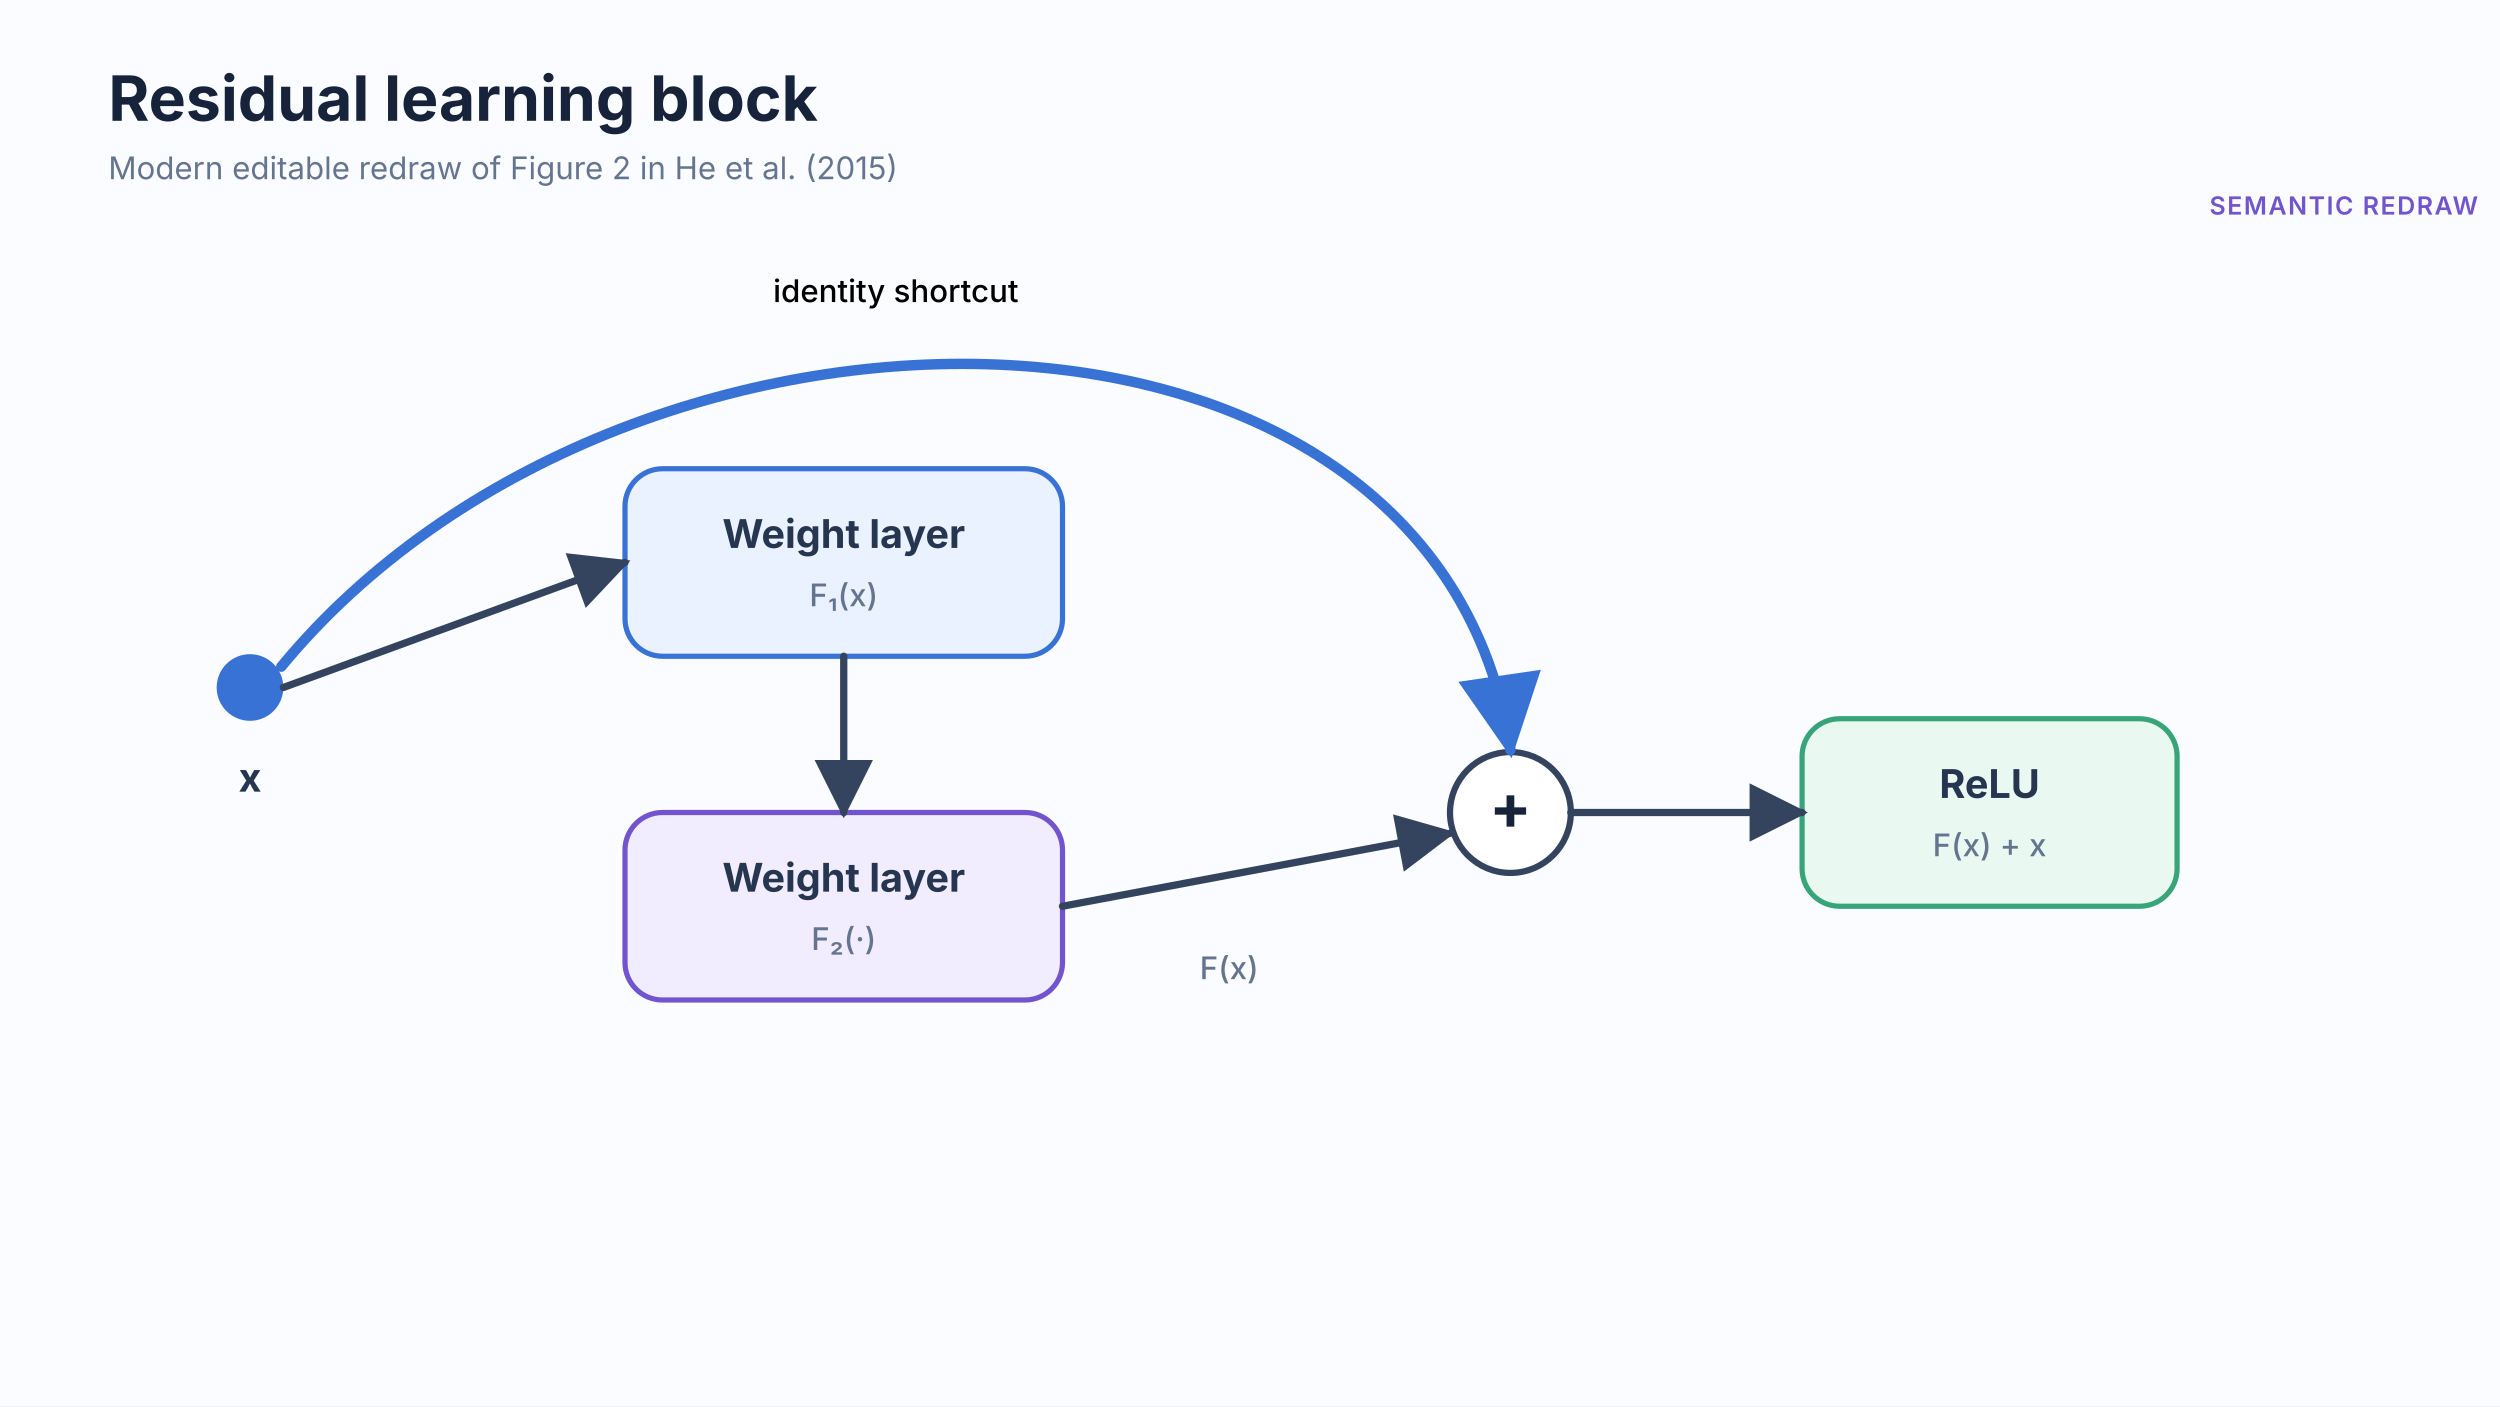
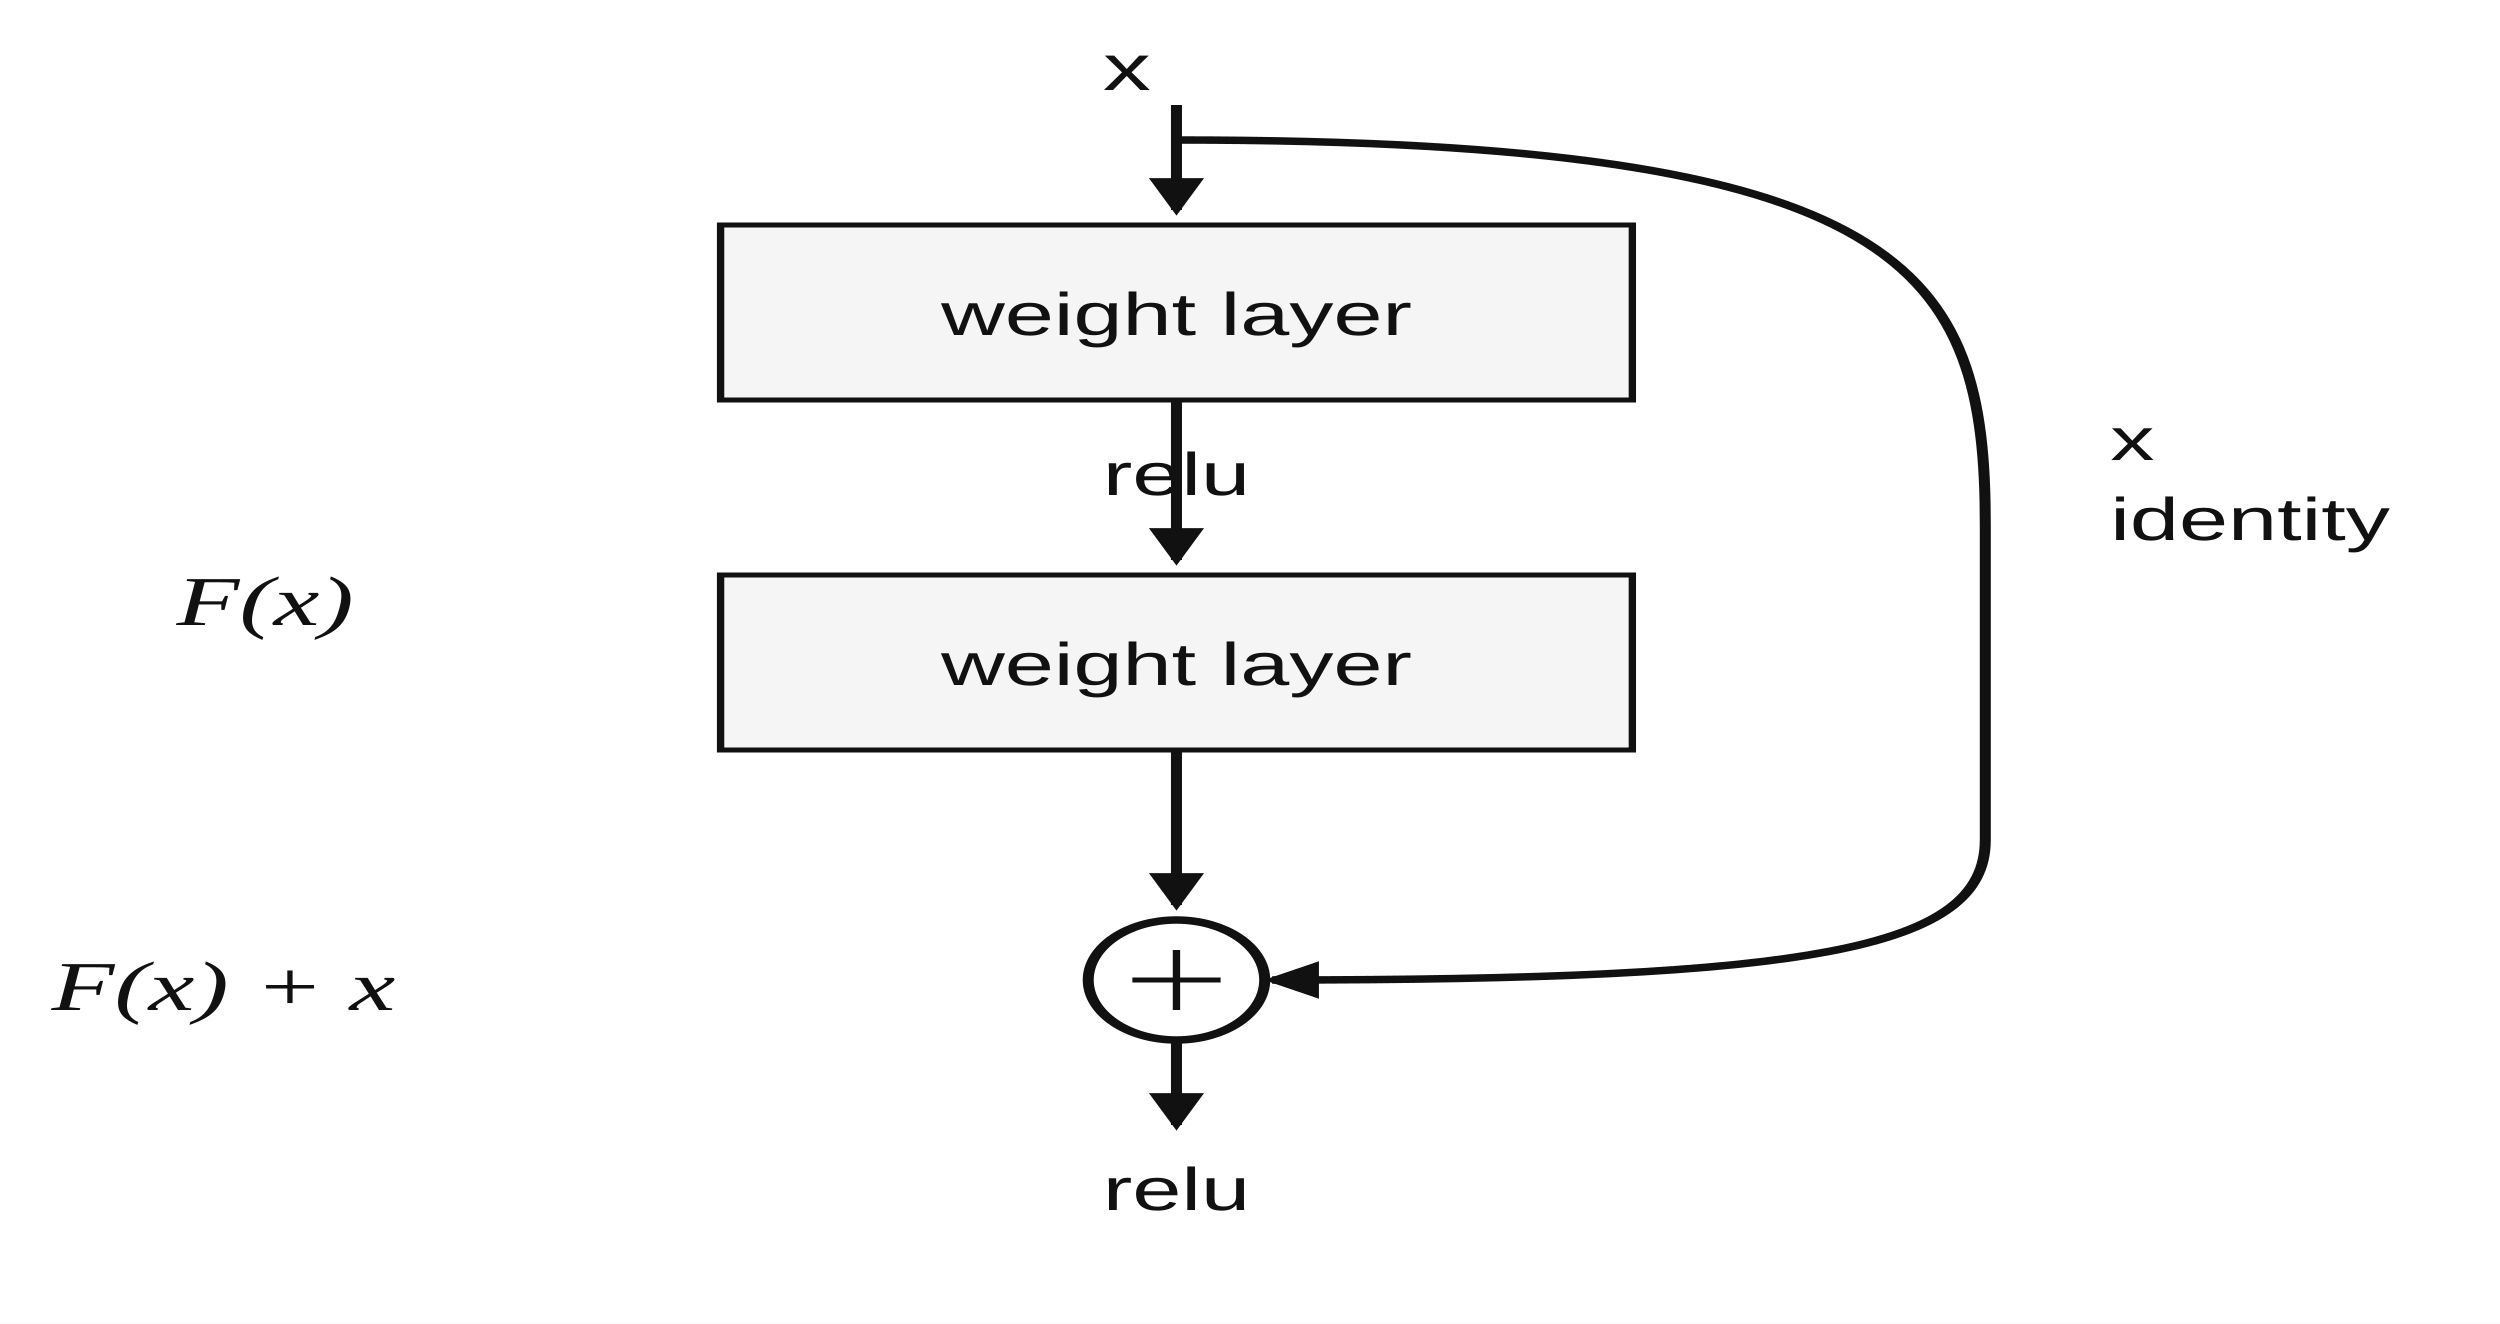
- <svg xmlns="http://www.w3.org/2000/svg" width="1200" height="675" viewBox="0 0 1200 675" role="img" aria-labelledby="svg-title svg-desc">
+ <svg xmlns="http://www.w3.org/2000/svg" width="340" height="180" viewBox="0 0 340 180" role="img" aria-labelledby="svg-title svg-desc">
  <defs>
-     <marker id="arrow" viewBox="0 0 10 10" refX="9" refY="5" markerWidth="8" markerHeight="8" orient="auto-start-reverse">
-       <path d="M0 0L10 5L0 10Z" fill="#34445f" />
+     <marker id="paper-arrow" viewBox="0 0 10 10" refX="8.5" refY="5" markerWidth="5" markerHeight="5" orient="auto-start-reverse">
+       <path d="M0 0L10 5L0 10Z" fill="#111" />
    </marker>
-     <marker id="arrow-blue" viewBox="0 0 10 10" refX="9" refY="5" markerWidth="8" markerHeight="8" orient="auto-start-reverse">
-       <path d="M0 0L10 5L0 10Z" fill="#3972d5" />
+     <marker id="paper-arrow-gray" viewBox="0 0 10 10" refX="8.5" refY="5" markerWidth="5" markerHeight="5" orient="auto-start-reverse">
+       <path d="M0 0L10 5L0 10Z" fill="#777" />
    </marker>
-     <marker id="arrow-violet" viewBox="0 0 10 10" refX="9" refY="5" markerWidth="8" markerHeight="8" orient="auto-start-reverse">
-       <path d="M0 0L10 5L0 10Z" fill="#7354cf" />
-     </marker>
-     <linearGradient id="soft-gradient" x1="0" y1="0" x2="1" y2="1">
-       <stop offset="0" stop-color="#eaf2ff" />
-       <stop offset="1" stop-color="#f1edff" />
-     </linearGradient>
    <style>
-     .bg{fill:#fbfcff}.title{font:700 30px Inter,Arial,sans-serif;fill:#17233b}.subtitle{font:400 15px Inter,Arial,sans-serif;fill:#66758f}
-     .label{font:500 19px Inter,Arial,sans-serif;fill:#263550}.strong{font-weight:700}.small{font:500 15px Inter,Arial,sans-serif}.tiny{font:500 13px Inter,Arial,sans-serif}.muted{fill:#66758f}
-     .card{stroke-width:2.5}.blue{fill:#eaf2ff;stroke:#3972d5}.violet{fill:#f1edff;stroke:#7354cf}.red{fill:#fff0f0;stroke:#dc5963}.gold{fill:#fff7e6;stroke:#d3a23f}.green{fill:#eaf8f2;stroke:#38a479}.slate{fill:#f2f5f9;stroke:#72819a}.cyan{fill:#e9f9fb;stroke:#2b9aa5}
-     .wire{fill:none;stroke:#34445f;stroke-width:3.5;stroke-linecap:round;stroke-linejoin:round}.wire2{fill:none;stroke:#3972d5;stroke-width:5;stroke-linecap:round;stroke-linejoin:round}.violet-line{fill:none;stroke:#7354cf;stroke-width:5;stroke-linecap:round;stroke-linejoin:round}.red-line{fill:none;stroke:#dc5963;stroke-width:5;stroke-linecap:round;stroke-linejoin:round}.green-line{fill:none;stroke:#38a479;stroke-width:5;stroke-linecap:round;stroke-linejoin:round}.dash{stroke-dasharray:10 9}
-     .axis{fill:none;stroke:#8b98ac;stroke-width:2}.grid{stroke:#dce3ed;stroke-width:1.5}.node{fill:#fff;stroke:#34445f;stroke-width:3}.dot-blue{fill:#3972d5}.dot-violet{fill:#7354cf}.dot-red{fill:#dc5963}.dot-green{fill:#38a479}.paper-note{font:600 12px Inter,Arial,sans-serif;fill:#7354cf;letter-spacing:.06em}
+     .sans{font-family:Arial,Helvetica,sans-serif;fill:#111}.serif{font-family:'Times New Roman',Times,serif;fill:#111}
+     .t9{font-size:9px}.t10{font-size:10px}.t11{font-size:11px}.t12{font-size:12px}.t13{font-size:13px}.t14{font-size:14px}.t16{font-size:16px}
+     .bold{font-weight:700}.italic{font-style:italic}.thin{fill:none;stroke:#111;stroke-width:1}.mid{fill:none;stroke:#111;stroke-width:1.5}
+     .thick{fill:none;stroke:#111;stroke-width:2}.gray{fill:#d7d7d7;stroke:#333;stroke-width:1}.light{fill:#f5f5f5;stroke:#111;stroke-width:1}
+     .blue{fill:#dbe9f6;stroke:#386a98;stroke-width:1}.green{fill:#dcebc8;stroke:#4e7a35;stroke-width:1}.yellow{fill:#f4e7a7;stroke:#826f24;stroke-width:1}
+     .orange{fill:#f4d0a3;stroke:#925c22;stroke-width:1}.pink{fill:#f2cdd0;stroke:#9b4b52;stroke-width:1}.violet{fill:#ddd4ed;stroke:#665283;stroke-width:1}
+     .cyan-stroke{fill:none;stroke:#42a3b8;stroke-width:1.5}.green-stroke{fill:none;stroke:#5a9e55;stroke-width:1.5}.black-dash{fill:none;stroke:#111;stroke-width:1.5;stroke-dasharray:3 3}
    </style>
  </defs>
-   <rect class="bg" width="1200" height="675" />
-   <g id="figure-title">
-     <text x="52" y="58" class="title" text-anchor="start">Residual learning block</text>
-     <text x="52" y="86" class="subtitle" text-anchor="start">Modern editable redraw of Figure 2 in He et al. (2015)</text>
+   <rect width="340" height="180" fill="#fff" />
+   <g id="resnet-content" transform="scale(1,.68)">
+     <g id="main-branch">
+       <text x="150" y="18" class="sans t13">x</text>
+       <line x1="160" y1="21" x2="160" y2="42" class="mid" marker-end="url(#paper-arrow)" />
+       <rect x="98" y="45" width="124" height="35" class="light" />
+       <text x="160" y="67" class="sans t12" text-anchor="middle">weight layer</text>
+       <text x="160" y="99" class="sans t12" text-anchor="middle">relu</text>
+       <line x1="160" y1="80" x2="160" y2="112" class="mid" marker-end="url(#paper-arrow)" />
+       <rect x="98" y="115" width="124" height="35" class="light" />
+       <text x="160" y="137" class="sans t12" text-anchor="middle">weight layer</text>
+       <line x1="160" y1="150" x2="160" y2="181" class="mid" marker-end="url(#paper-arrow)" />
+       <circle cx="160" cy="196" r="12" fill="#fff" stroke="#111" stroke-width="1.5" />
+       <path d="M154 196 H166 M160 190 V202" class="thin" />
+       <line x1="160" y1="208" x2="160" y2="225" class="mid" marker-end="url(#paper-arrow)" />
+       <text x="160" y="242" class="sans t12" text-anchor="middle">relu</text>
+     </g>
+     <g id="identity-shortcut">
+       <path d="M160 28 C260 28 270 54 270 105 L270 168 C270 190 246 196 173 196" class="mid" marker-end="url(#paper-arrow)" />
+       <text x="287" y="92" class="sans t12">x</text>
+       <text x="287" y="108" class="sans t12">identity</text>
+     </g>
+     <g id="function-labels">
+       <text x="24" y="125" class="serif t14 italic">F(x)</text>
+       <text x="7" y="202" class="serif t14 italic">F(x) + x</text>
+     </g>
  </g>
-   <text x="1125" y="103" class="paper-note" text-anchor="middle">SEMANTIC REDRAW</text>
-   <circle cx="120" cy="330" r="16" class="dot-blue" />
-   <text x="120" y="380" class="label strong" text-anchor="middle">x</text>
-   <g id="res-layer-1">
-     <rect x="300" y="225" width="210" height="90" rx="18" class="card blue" />
-     <text x="405" y="263" class="label strong" text-anchor="middle">Weight layer</text>
-     <text x="405" y="291" class="small muted" text-anchor="middle">F₁(x)</text>
-   </g>
-   <g id="res-layer-2">
-     <rect x="300" y="390" width="210" height="90" rx="18" class="card violet" />
-     <text x="405" y="428" class="label strong" text-anchor="middle">Weight layer</text>
-     <text x="405" y="456" class="small muted" text-anchor="middle">F₂(·)</text>
-   </g>
-   <circle cx="725" cy="390" r="29" class="node" />
-   <text x="725" y="398" class="title" text-anchor="middle">+</text>
-   <g id="res-activation">
-     <rect x="865" y="345" width="180" height="90" rx="18" class="card green" />
-     <text x="955" y="383" class="label strong" text-anchor="middle">ReLU</text>
-     <text x="955" y="411" class="small muted" text-anchor="middle">F(x) + x</text>
-   </g>
-   <g id="res-main-1">
-     <line x1="136" y1="330" x2="300" y2="270" class="wire" marker-end="url(#arrow)" />
-   </g>
-   <g id="res-main-2">
-     <line x1="405" y1="315" x2="405" y2="390" class="wire" marker-end="url(#arrow)" />
-   </g>
-   <g id="res-main-3">
-     <line x1="510" y1="435" x2="696" y2="400" class="wire" marker-end="url(#arrow)" />
-   </g>
-   <g id="res-main-4">
-     <line x1="754" y1="390" x2="865" y2="390" class="wire" marker-end="url(#arrow)" />
-   </g>
-   <path d="M135,320 C300,120 690,120 725,360" class="wire2" marker-end="url(#arrow-blue)" />
-   <text x="430" y="145" class="small strong" text-anchor="middle">identity shortcut</text>
-   <text x="590" y="470" class="small muted" text-anchor="middle">F(x)</text>
</svg>
